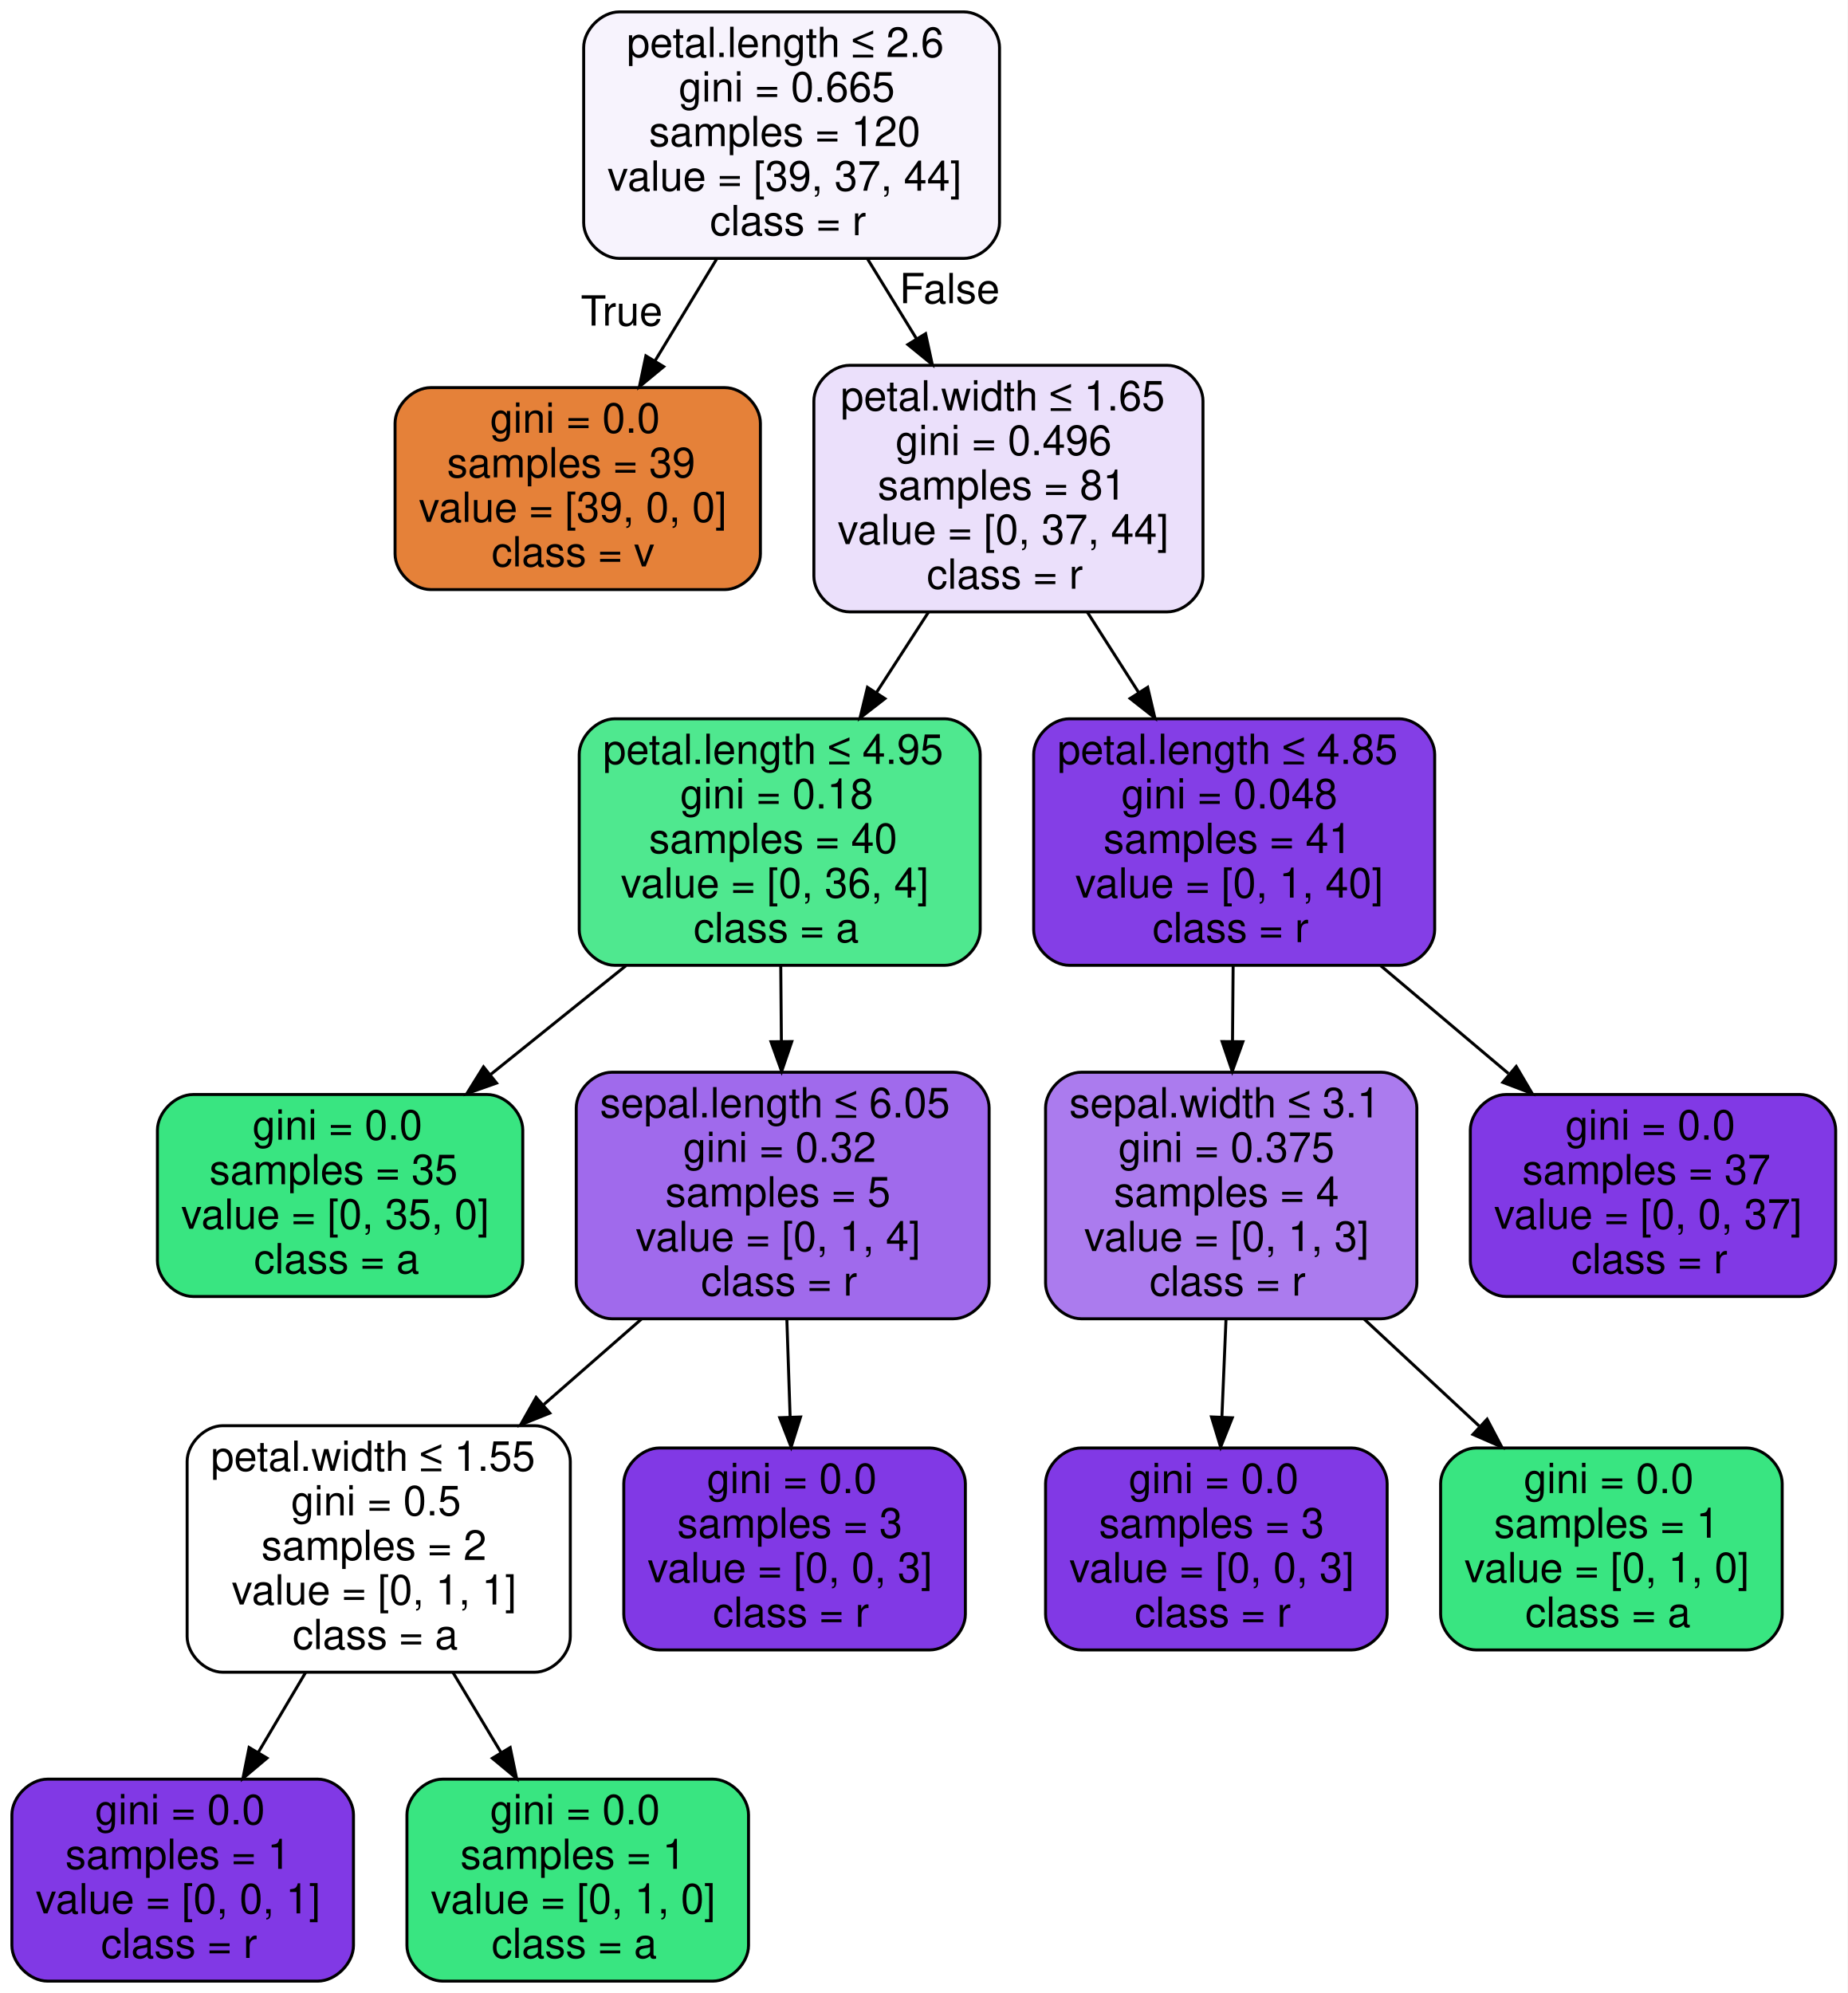
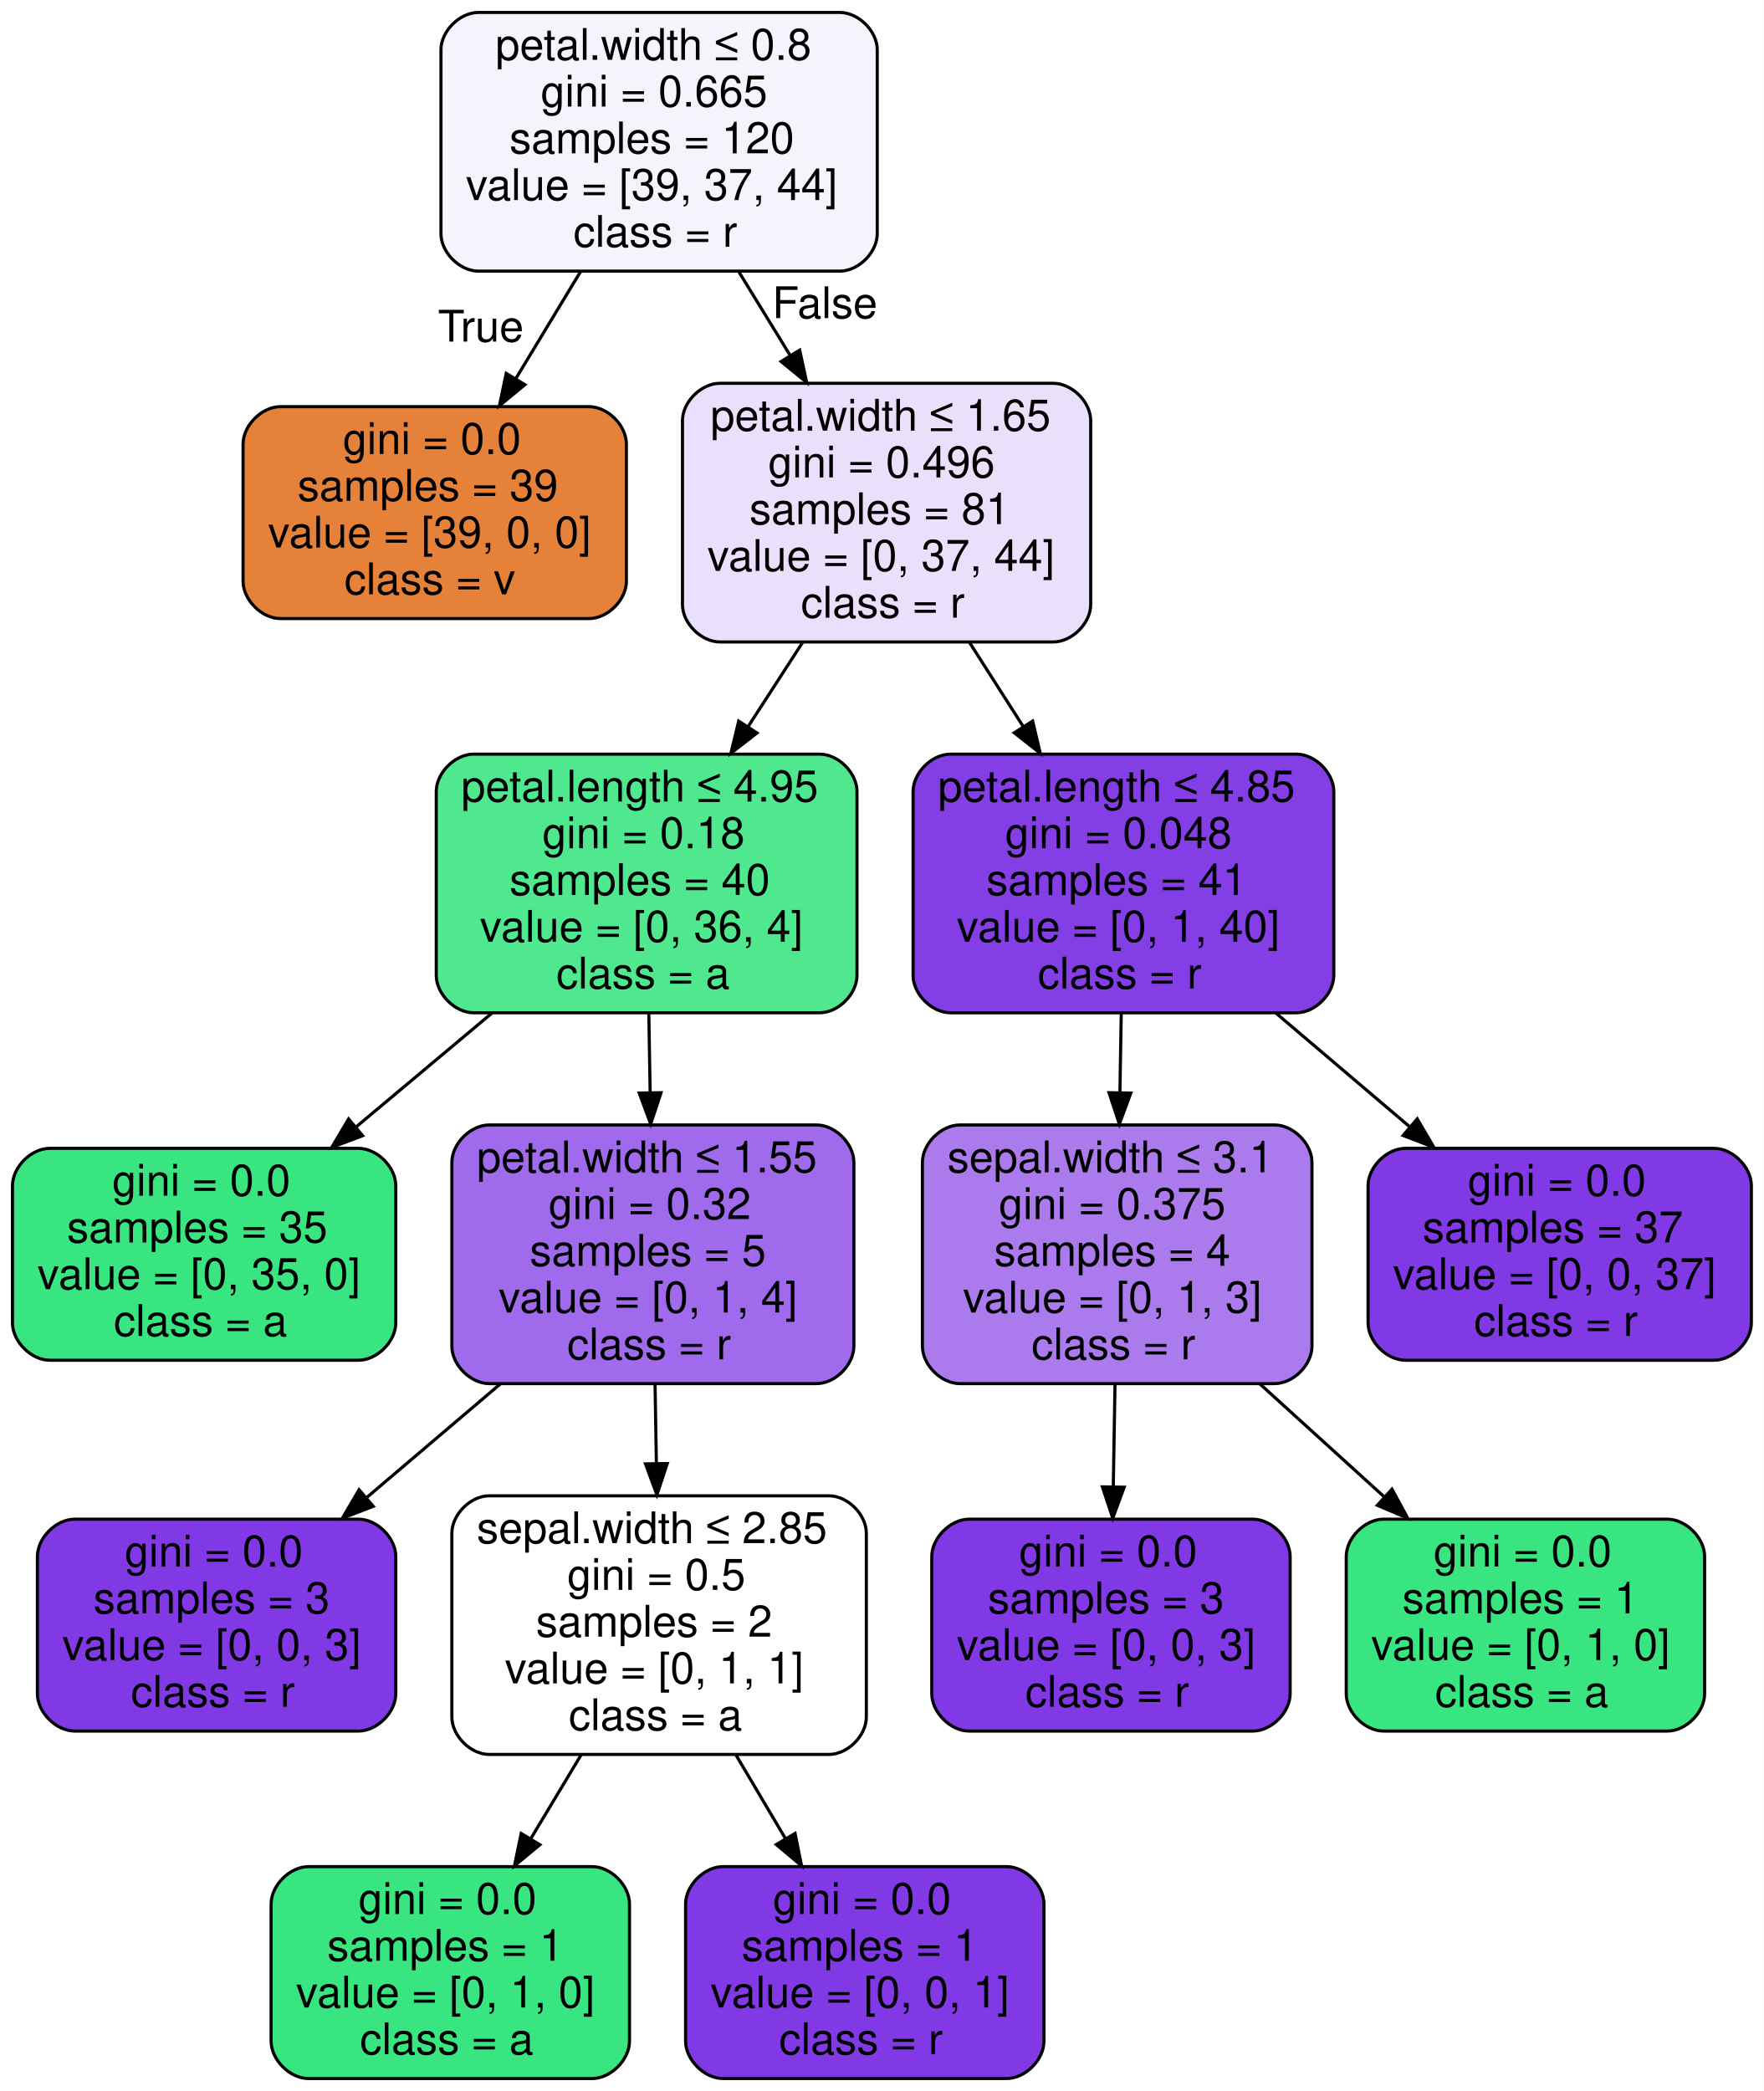
- <svg xmlns="http://www.w3.org/2000/svg" width="622pt" height="671pt" viewBox="0.00 0.00 622.00 671.00">
+ <svg xmlns="http://www.w3.org/2000/svg" width="566pt" height="671pt" viewBox="0.00 0.00 566.00 671.00">
  <g id="graph0" class="graph" transform="scale(1 1) rotate(0) translate(4 667)">
-     <polygon fill="#ffffff" stroke="transparent" points="-4,4 -4,-667 618,-667 618,4 -4,4" />
+     <polygon fill="#ffffff" stroke="transparent" points="-4,4 -4,-667 562,-667 562,4 -4,4" />
    <g id="node1" class="node">
-       <path fill="#f7f3fd" stroke="#000000" d="M320.5,-663C320.5,-663 204.5,-663 204.5,-663 198.5,-663 192.5,-657 192.5,-651 192.5,-651 192.5,-592 192.5,-592 192.5,-586 198.5,-580 204.5,-580 204.5,-580 320.5,-580 320.5,-580 326.5,-580 332.5,-586 332.5,-592 332.5,-592 332.5,-651 332.5,-651 332.5,-657 326.5,-663 320.5,-663" />
-       <text text-anchor="start" x="207" y="-647.8" font-family="Helvetica,sans-Serif" font-size="14.00" fill="#000000">petal.length ≤ 2.6</text>
-       <text text-anchor="start" x="224.5" y="-632.8" font-family="Helvetica,sans-Serif" font-size="14.00" fill="#000000">gini = 0.665</text>
-       <text text-anchor="start" x="214.5" y="-617.8" font-family="Helvetica,sans-Serif" font-size="14.00" fill="#000000">samples = 120</text>
-       <text text-anchor="start" x="200.5" y="-602.8" font-family="Helvetica,sans-Serif" font-size="14.00" fill="#000000">value = [39, 37, 44]</text>
-       <text text-anchor="start" x="235" y="-587.8" font-family="Helvetica,sans-Serif" font-size="14.00" fill="#000000">class = r</text>
+       <path fill="#f7f3fd" stroke="#000000" d="M265.5,-663C265.5,-663 149.5,-663 149.5,-663 143.5,-663 137.5,-657 137.5,-651 137.5,-651 137.5,-592 137.5,-592 137.5,-586 143.5,-580 149.5,-580 149.5,-580 265.5,-580 265.5,-580 271.5,-580 277.5,-586 277.5,-592 277.5,-592 277.5,-651 277.5,-651 277.5,-657 271.5,-663 265.5,-663" />
+       <text text-anchor="start" x="155" y="-647.8" font-family="Helvetica,sans-Serif" font-size="14.00" fill="#000000">petal.width ≤ 0.8</text>
+       <text text-anchor="start" x="169.5" y="-632.8" font-family="Helvetica,sans-Serif" font-size="14.00" fill="#000000">gini = 0.665</text>
+       <text text-anchor="start" x="159.5" y="-617.8" font-family="Helvetica,sans-Serif" font-size="14.00" fill="#000000">samples = 120</text>
+       <text text-anchor="start" x="145.5" y="-602.8" font-family="Helvetica,sans-Serif" font-size="14.00" fill="#000000">value = [39, 37, 44]</text>
+       <text text-anchor="start" x="180" y="-587.8" font-family="Helvetica,sans-Serif" font-size="14.00" fill="#000000">class = r</text>
    </g>
    <g id="node2" class="node">
-       <path fill="#e58139" stroke="#000000" d="M240,-536.5C240,-536.5 141,-536.5 141,-536.5 135,-536.5 129,-530.5 129,-524.5 129,-524.5 129,-480.5 129,-480.5 129,-474.5 135,-468.5 141,-468.5 141,-468.5 240,-468.5 240,-468.5 246,-468.5 252,-474.5 252,-480.5 252,-480.5 252,-524.5 252,-524.5 252,-530.5 246,-536.5 240,-536.5" />
-       <text text-anchor="start" x="161" y="-521.3" font-family="Helvetica,sans-Serif" font-size="14.00" fill="#000000">gini = 0.0</text>
-       <text text-anchor="start" x="146.5" y="-506.3" font-family="Helvetica,sans-Serif" font-size="14.00" fill="#000000">samples = 39</text>
-       <text text-anchor="start" x="137" y="-491.3" font-family="Helvetica,sans-Serif" font-size="14.00" fill="#000000">value = [39, 0, 0]</text>
-       <text text-anchor="start" x="161.5" y="-476.3" font-family="Helvetica,sans-Serif" font-size="14.00" fill="#000000">class = v</text>
+       <path fill="#e58139" stroke="#000000" d="M185,-536.5C185,-536.5 86,-536.5 86,-536.5 80,-536.5 74,-530.5 74,-524.5 74,-524.5 74,-480.5 74,-480.5 74,-474.5 80,-468.5 86,-468.5 86,-468.5 185,-468.5 185,-468.5 191,-468.5 197,-474.5 197,-480.5 197,-480.5 197,-524.5 197,-524.5 197,-530.5 191,-536.5 185,-536.5" />
+       <text text-anchor="start" x="106" y="-521.3" font-family="Helvetica,sans-Serif" font-size="14.00" fill="#000000">gini = 0.0</text>
+       <text text-anchor="start" x="91.5" y="-506.3" font-family="Helvetica,sans-Serif" font-size="14.00" fill="#000000">samples = 39</text>
+       <text text-anchor="start" x="82" y="-491.3" font-family="Helvetica,sans-Serif" font-size="14.00" fill="#000000">value = [39, 0, 0]</text>
+       <text text-anchor="start" x="106.5" y="-476.3" font-family="Helvetica,sans-Serif" font-size="14.00" fill="#000000">class = v</text>
    </g>
    <g id="edge1" class="edge">
-       <path fill="none" stroke="#000000" d="M237.318,-579.88C230.598,-568.774 223.324,-556.751 216.559,-545.569" />
-       <polygon fill="#000000" stroke="#000000" points="219.433,-543.559 211.262,-536.815 213.444,-547.183 219.433,-543.559" />
-       <text text-anchor="middle" x="205.288" y="-557.391" font-family="Helvetica,sans-Serif" font-size="14.00" fill="#000000">True</text>
+       <path fill="none" stroke="#000000" d="M182.318,-579.88C175.598,-568.774 168.324,-556.751 161.559,-545.569" />
+       <polygon fill="#000000" stroke="#000000" points="164.433,-543.559 156.262,-536.815 158.444,-547.183 164.433,-543.559" />
+       <text text-anchor="middle" x="150.288" y="-557.391" font-family="Helvetica,sans-Serif" font-size="14.00" fill="#000000">True</text>
    </g>
    <g id="node3" class="node">
-       <path fill="#ebe0fb" stroke="#000000" d="M389,-544C389,-544 282,-544 282,-544 276,-544 270,-538 270,-532 270,-532 270,-473 270,-473 270,-467 276,-461 282,-461 282,-461 389,-461 389,-461 395,-461 401,-467 401,-473 401,-473 401,-532 401,-532 401,-538 395,-544 389,-544" />
-       <text text-anchor="start" x="279" y="-528.8" font-family="Helvetica,sans-Serif" font-size="14.00" fill="#000000">petal.width ≤ 1.65</text>
-       <text text-anchor="start" x="297.5" y="-513.8" font-family="Helvetica,sans-Serif" font-size="14.00" fill="#000000">gini = 0.496</text>
-       <text text-anchor="start" x="291.5" y="-498.8" font-family="Helvetica,sans-Serif" font-size="14.00" fill="#000000">samples = 81</text>
-       <text text-anchor="start" x="278" y="-483.8" font-family="Helvetica,sans-Serif" font-size="14.00" fill="#000000">value = [0, 37, 44]</text>
-       <text text-anchor="start" x="308" y="-468.8" font-family="Helvetica,sans-Serif" font-size="14.00" fill="#000000">class = r</text>
+       <path fill="#ebe0fb" stroke="#000000" d="M334,-544C334,-544 227,-544 227,-544 221,-544 215,-538 215,-532 215,-532 215,-473 215,-473 215,-467 221,-461 227,-461 227,-461 334,-461 334,-461 340,-461 346,-467 346,-473 346,-473 346,-532 346,-532 346,-538 340,-544 334,-544" />
+       <text text-anchor="start" x="224" y="-528.8" font-family="Helvetica,sans-Serif" font-size="14.00" fill="#000000">petal.width ≤ 1.65</text>
+       <text text-anchor="start" x="242.5" y="-513.8" font-family="Helvetica,sans-Serif" font-size="14.00" fill="#000000">gini = 0.496</text>
+       <text text-anchor="start" x="236.5" y="-498.8" font-family="Helvetica,sans-Serif" font-size="14.00" fill="#000000">samples = 81</text>
+       <text text-anchor="start" x="223" y="-483.8" font-family="Helvetica,sans-Serif" font-size="14.00" fill="#000000">value = [0, 37, 44]</text>
+       <text text-anchor="start" x="253" y="-468.8" font-family="Helvetica,sans-Serif" font-size="14.00" fill="#000000">class = r</text>
    </g>
    <g id="edge2" class="edge">
-       <path fill="none" stroke="#000000" d="M288.032,-579.88C293.391,-571.143 299.098,-561.84 304.628,-552.825" />
-       <polygon fill="#000000" stroke="#000000" points="307.613,-554.652 309.859,-544.298 301.647,-550.992 307.613,-554.652" />
-       <text text-anchor="middle" x="315.684" y="-564.91" font-family="Helvetica,sans-Serif" font-size="14.00" fill="#000000">False</text>
+       <path fill="none" stroke="#000000" d="M233.032,-579.88C238.391,-571.143 244.098,-561.84 249.628,-552.825" />
+       <polygon fill="#000000" stroke="#000000" points="252.613,-554.652 254.859,-544.298 246.647,-550.992 252.613,-554.652" />
+       <text text-anchor="middle" x="260.684" y="-564.91" font-family="Helvetica,sans-Serif" font-size="14.00" fill="#000000">False</text>
    </g>
    <g id="node4" class="node">
-       <path fill="#4fe88f" stroke="#000000" d="M314,-425C314,-425 203,-425 203,-425 197,-425 191,-419 191,-413 191,-413 191,-354 191,-354 191,-348 197,-342 203,-342 203,-342 314,-342 314,-342 320,-342 326,-348 326,-354 326,-354 326,-413 326,-413 326,-419 320,-425 314,-425" />
-       <text text-anchor="start" x="199" y="-409.8" font-family="Helvetica,sans-Serif" font-size="14.00" fill="#000000">petal.length ≤ 4.95</text>
-       <text text-anchor="start" x="225" y="-394.8" font-family="Helvetica,sans-Serif" font-size="14.00" fill="#000000">gini = 0.18</text>
-       <text text-anchor="start" x="214.5" y="-379.8" font-family="Helvetica,sans-Serif" font-size="14.00" fill="#000000">samples = 40</text>
-       <text text-anchor="start" x="205" y="-364.8" font-family="Helvetica,sans-Serif" font-size="14.00" fill="#000000">value = [0, 36, 4]</text>
-       <text text-anchor="start" x="229.5" y="-349.8" font-family="Helvetica,sans-Serif" font-size="14.00" fill="#000000">class = a</text>
+       <path fill="#4fe88f" stroke="#000000" d="M259,-425C259,-425 148,-425 148,-425 142,-425 136,-419 136,-413 136,-413 136,-354 136,-354 136,-348 142,-342 148,-342 148,-342 259,-342 259,-342 265,-342 271,-348 271,-354 271,-354 271,-413 271,-413 271,-419 265,-425 259,-425" />
+       <text text-anchor="start" x="144" y="-409.8" font-family="Helvetica,sans-Serif" font-size="14.00" fill="#000000">petal.length ≤ 4.95</text>
+       <text text-anchor="start" x="170" y="-394.8" font-family="Helvetica,sans-Serif" font-size="14.00" fill="#000000">gini = 0.18</text>
+       <text text-anchor="start" x="159.5" y="-379.8" font-family="Helvetica,sans-Serif" font-size="14.00" fill="#000000">samples = 40</text>
+       <text text-anchor="start" x="150" y="-364.8" font-family="Helvetica,sans-Serif" font-size="14.00" fill="#000000">value = [0, 36, 4]</text>
+       <text text-anchor="start" x="174.5" y="-349.8" font-family="Helvetica,sans-Serif" font-size="14.00" fill="#000000">class = a</text>
    </g>
    <g id="edge3" class="edge">
-       <path fill="none" stroke="#000000" d="M308.569,-460.88C302.916,-452.143 296.897,-442.84 291.063,-433.825" />
-       <polygon fill="#000000" stroke="#000000" points="293.917,-431.792 285.546,-425.298 288.04,-435.595 293.917,-431.792" />
+       <path fill="none" stroke="#000000" d="M253.569,-460.88C247.916,-452.143 241.897,-442.84 236.063,-433.825" />
+       <polygon fill="#000000" stroke="#000000" points="238.917,-431.792 230.546,-425.298 233.04,-435.595 238.917,-431.792" />
    </g>
    <g id="node11" class="node">
-       <path fill="#843ee6" stroke="#000000" d="M467,-425C467,-425 356,-425 356,-425 350,-425 344,-419 344,-413 344,-413 344,-354 344,-354 344,-348 350,-342 356,-342 356,-342 467,-342 467,-342 473,-342 479,-348 479,-354 479,-354 479,-413 479,-413 479,-419 473,-425 467,-425" />
-       <text text-anchor="start" x="352" y="-409.8" font-family="Helvetica,sans-Serif" font-size="14.00" fill="#000000">petal.length ≤ 4.85</text>
-       <text text-anchor="start" x="373.5" y="-394.8" font-family="Helvetica,sans-Serif" font-size="14.00" fill="#000000">gini = 0.048</text>
-       <text text-anchor="start" x="367.5" y="-379.8" font-family="Helvetica,sans-Serif" font-size="14.00" fill="#000000">samples = 41</text>
-       <text text-anchor="start" x="358" y="-364.8" font-family="Helvetica,sans-Serif" font-size="14.00" fill="#000000">value = [0, 1, 40]</text>
-       <text text-anchor="start" x="384" y="-349.8" font-family="Helvetica,sans-Serif" font-size="14.00" fill="#000000">class = r</text>
+       <path fill="#843ee6" stroke="#000000" d="M412,-425C412,-425 301,-425 301,-425 295,-425 289,-419 289,-413 289,-413 289,-354 289,-354 289,-348 295,-342 301,-342 301,-342 412,-342 412,-342 418,-342 424,-348 424,-354 424,-354 424,-413 424,-413 424,-419 418,-425 412,-425" />
+       <text text-anchor="start" x="297" y="-409.8" font-family="Helvetica,sans-Serif" font-size="14.00" fill="#000000">petal.length ≤ 4.85</text>
+       <text text-anchor="start" x="318.5" y="-394.8" font-family="Helvetica,sans-Serif" font-size="14.00" fill="#000000">gini = 0.048</text>
+       <text text-anchor="start" x="312.5" y="-379.8" font-family="Helvetica,sans-Serif" font-size="14.00" fill="#000000">samples = 41</text>
+       <text text-anchor="start" x="303" y="-364.8" font-family="Helvetica,sans-Serif" font-size="14.00" fill="#000000">value = [0, 1, 40]</text>
+       <text text-anchor="start" x="329" y="-349.8" font-family="Helvetica,sans-Serif" font-size="14.00" fill="#000000">class = r</text>
    </g>
    <g id="edge10" class="edge">
-       <path fill="none" stroke="#000000" d="M362.081,-460.88C367.661,-452.143 373.602,-442.84 379.36,-433.825" />
-       <polygon fill="#000000" stroke="#000000" points="382.373,-435.61 384.805,-425.298 376.473,-431.842 382.373,-435.61" />
+       <path fill="none" stroke="#000000" d="M307.081,-460.88C312.661,-452.143 318.602,-442.84 324.36,-433.825" />
+       <polygon fill="#000000" stroke="#000000" points="327.373,-435.61 329.805,-425.298 321.473,-431.842 327.373,-435.61" />
    </g>
    <g id="node5" class="node">
-       <path fill="#39e581" stroke="#000000" d="M160,-298.5C160,-298.5 61,-298.5 61,-298.5 55,-298.5 49,-292.5 49,-286.5 49,-286.5 49,-242.5 49,-242.5 49,-236.5 55,-230.5 61,-230.5 61,-230.5 160,-230.5 160,-230.5 166,-230.5 172,-236.5 172,-242.5 172,-242.5 172,-286.5 172,-286.5 172,-292.5 166,-298.5 160,-298.5" />
-       <text text-anchor="start" x="81" y="-283.3" font-family="Helvetica,sans-Serif" font-size="14.00" fill="#000000">gini = 0.0</text>
-       <text text-anchor="start" x="66.5" y="-268.3" font-family="Helvetica,sans-Serif" font-size="14.00" fill="#000000">samples = 35</text>
-       <text text-anchor="start" x="57" y="-253.3" font-family="Helvetica,sans-Serif" font-size="14.00" fill="#000000">value = [0, 35, 0]</text>
-       <text text-anchor="start" x="81.5" y="-238.3" font-family="Helvetica,sans-Serif" font-size="14.00" fill="#000000">class = a</text>
+       <path fill="#39e581" stroke="#000000" d="M111,-298.5C111,-298.5 12,-298.5 12,-298.5 6,-298.5 0,-292.5 0,-286.5 0,-286.5 0,-242.5 0,-242.5 0,-236.5 6,-230.5 12,-230.5 12,-230.5 111,-230.5 111,-230.5 117,-230.5 123,-236.5 123,-242.5 123,-242.5 123,-286.5 123,-286.5 123,-292.5 117,-298.5 111,-298.5" />
+       <text text-anchor="start" x="32" y="-283.3" font-family="Helvetica,sans-Serif" font-size="14.00" fill="#000000">gini = 0.0</text>
+       <text text-anchor="start" x="17.5" y="-268.3" font-family="Helvetica,sans-Serif" font-size="14.00" fill="#000000">samples = 35</text>
+       <text text-anchor="start" x="8" y="-253.3" font-family="Helvetica,sans-Serif" font-size="14.00" fill="#000000">value = [0, 35, 0]</text>
+       <text text-anchor="start" x="32.5" y="-238.3" font-family="Helvetica,sans-Serif" font-size="14.00" fill="#000000">class = a</text>
    </g>
    <g id="edge4" class="edge">
-       <path fill="none" stroke="#000000" d="M206.737,-341.88C191.967,-330.004 175.894,-317.08 161.189,-305.257" />
-       <polygon fill="#000000" stroke="#000000" points="163.164,-302.353 153.177,-298.815 158.778,-307.809 163.164,-302.353" />
+       <path fill="none" stroke="#000000" d="M153.835,-341.88C139.664,-330.004 124.243,-317.08 110.134,-305.257" />
+       <polygon fill="#000000" stroke="#000000" points="112.36,-302.555 102.447,-298.815 107.864,-307.921 112.36,-302.555" />
    </g>
    <g id="node6" class="node">
-       <path fill="#a06aec" stroke="#000000" d="M317,-306C317,-306 202,-306 202,-306 196,-306 190,-300 190,-294 190,-294 190,-235 190,-235 190,-229 196,-223 202,-223 202,-223 317,-223 317,-223 323,-223 329,-229 329,-235 329,-235 329,-294 329,-294 329,-300 323,-306 317,-306" />
-       <text text-anchor="start" x="198" y="-290.8" font-family="Helvetica,sans-Serif" font-size="14.00" fill="#000000">sepal.length ≤ 6.05</text>
-       <text text-anchor="start" x="226" y="-275.8" font-family="Helvetica,sans-Serif" font-size="14.00" fill="#000000">gini = 0.32</text>
-       <text text-anchor="start" x="220" y="-260.8" font-family="Helvetica,sans-Serif" font-size="14.00" fill="#000000">samples = 5</text>
-       <text text-anchor="start" x="210" y="-245.8" font-family="Helvetica,sans-Serif" font-size="14.00" fill="#000000">value = [0, 1, 4]</text>
-       <text text-anchor="start" x="232" y="-230.8" font-family="Helvetica,sans-Serif" font-size="14.00" fill="#000000">class = r</text>
+       <path fill="#a06aec" stroke="#000000" d="M258,-306C258,-306 153,-306 153,-306 147,-306 141,-300 141,-294 141,-294 141,-235 141,-235 141,-229 147,-223 153,-223 153,-223 258,-223 258,-223 264,-223 270,-229 270,-235 270,-235 270,-294 270,-294 270,-300 264,-306 258,-306" />
+       <text text-anchor="start" x="149" y="-290.8" font-family="Helvetica,sans-Serif" font-size="14.00" fill="#000000">petal.width ≤ 1.55</text>
+       <text text-anchor="start" x="172" y="-275.8" font-family="Helvetica,sans-Serif" font-size="14.00" fill="#000000">gini = 0.32</text>
+       <text text-anchor="start" x="166" y="-260.8" font-family="Helvetica,sans-Serif" font-size="14.00" fill="#000000">samples = 5</text>
+       <text text-anchor="start" x="156" y="-245.8" font-family="Helvetica,sans-Serif" font-size="14.00" fill="#000000">value = [0, 1, 4]</text>
+       <text text-anchor="start" x="178" y="-230.8" font-family="Helvetica,sans-Serif" font-size="14.00" fill="#000000">class = r</text>
    </g>
    <g id="edge5" class="edge">
-       <path fill="none" stroke="#000000" d="M258.85,-341.88C258.919,-333.684 258.992,-324.989 259.063,-316.501" />
-       <polygon fill="#000000" stroke="#000000" points="262.565,-316.327 259.149,-306.298 255.565,-316.268 262.565,-316.327" />
+       <path fill="none" stroke="#000000" d="M204.2,-341.88C204.337,-333.684 204.483,-324.989 204.626,-316.501" />
+       <polygon fill="#000000" stroke="#000000" points="208.129,-316.356 204.798,-306.298 201.13,-316.238 208.129,-316.356" />
    </g>
    <g id="node7" class="node">
-       <path fill="#ffffff" stroke="#000000" d="M176,-187C176,-187 71,-187 71,-187 65,-187 59,-181 59,-175 59,-175 59,-116 59,-116 59,-110 65,-104 71,-104 71,-104 176,-104 176,-104 182,-104 188,-110 188,-116 188,-116 188,-175 188,-175 188,-181 182,-187 176,-187" />
-       <text text-anchor="start" x="67" y="-171.8" font-family="Helvetica,sans-Serif" font-size="14.00" fill="#000000">petal.width ≤ 1.55</text>
-       <text text-anchor="start" x="94" y="-156.8" font-family="Helvetica,sans-Serif" font-size="14.00" fill="#000000">gini = 0.5</text>
-       <text text-anchor="start" x="84" y="-141.8" font-family="Helvetica,sans-Serif" font-size="14.00" fill="#000000">samples = 2</text>
-       <text text-anchor="start" x="74" y="-126.8" font-family="Helvetica,sans-Serif" font-size="14.00" fill="#000000">value = [0, 1, 1]</text>
-       <text text-anchor="start" x="94.5" y="-111.8" font-family="Helvetica,sans-Serif" font-size="14.00" fill="#000000">class = a</text>
+       <path fill="#8139e5" stroke="#000000" d="M111,-179.5C111,-179.5 20,-179.5 20,-179.5 14,-179.5 8,-173.5 8,-167.5 8,-167.5 8,-123.5 8,-123.5 8,-117.5 14,-111.5 20,-111.5 20,-111.5 111,-111.5 111,-111.5 117,-111.5 123,-117.5 123,-123.5 123,-123.5 123,-167.5 123,-167.5 123,-173.5 117,-179.5 111,-179.5" />
+       <text text-anchor="start" x="36" y="-164.3" font-family="Helvetica,sans-Serif" font-size="14.00" fill="#000000">gini = 0.0</text>
+       <text text-anchor="start" x="26" y="-149.3" font-family="Helvetica,sans-Serif" font-size="14.00" fill="#000000">samples = 3</text>
+       <text text-anchor="start" x="16" y="-134.3" font-family="Helvetica,sans-Serif" font-size="14.00" fill="#000000">value = [0, 0, 3]</text>
+       <text text-anchor="start" x="38" y="-119.3" font-family="Helvetica,sans-Serif" font-size="14.00" fill="#000000">class = r</text>
    </g>
    <g id="edge6" class="edge">
-       <path fill="none" stroke="#000000" d="M211.934,-222.88C201.332,-213.603 190,-203.687 179.107,-194.156" />
-       <polygon fill="#000000" stroke="#000000" points="181.1,-191.249 171.269,-187.298 176.49,-196.517 181.1,-191.249" />
+       <path fill="none" stroke="#000000" d="M156.535,-222.88C142.693,-211.114 127.641,-198.32 113.836,-186.585" />
+       <polygon fill="#000000" stroke="#000000" points="115.757,-183.625 105.871,-179.815 111.223,-188.958 115.757,-183.625" />
+     </g>
+     <g id="node8" class="node">
+       <path fill="#ffffff" stroke="#000000" d="M262,-187C262,-187 153,-187 153,-187 147,-187 141,-181 141,-175 141,-175 141,-116 141,-116 141,-110 147,-104 153,-104 153,-104 262,-104 262,-104 268,-104 274,-110 274,-116 274,-116 274,-175 274,-175 274,-181 268,-187 262,-187" />
+       <text text-anchor="start" x="149" y="-171.8" font-family="Helvetica,sans-Serif" font-size="14.00" fill="#000000">sepal.width ≤ 2.85</text>
+       <text text-anchor="start" x="178" y="-156.8" font-family="Helvetica,sans-Serif" font-size="14.00" fill="#000000">gini = 0.5</text>
+       <text text-anchor="start" x="168" y="-141.8" font-family="Helvetica,sans-Serif" font-size="14.00" fill="#000000">samples = 2</text>
+       <text text-anchor="start" x="158" y="-126.8" font-family="Helvetica,sans-Serif" font-size="14.00" fill="#000000">value = [0, 1, 1]</text>
+       <text text-anchor="start" x="178.5" y="-111.8" font-family="Helvetica,sans-Serif" font-size="14.00" fill="#000000">class = a</text>
+     </g>
+     <g id="edge7" class="edge">
+       <path fill="none" stroke="#000000" d="M206.2,-222.88C206.337,-214.684 206.483,-205.989 206.626,-197.501" />
+       <polygon fill="#000000" stroke="#000000" points="210.129,-197.356 206.798,-187.298 203.13,-197.238 210.129,-197.356" />
+     </g>
+     <g id="node9" class="node">
+       <path fill="#39e581" stroke="#000000" d="M186,-68C186,-68 95,-68 95,-68 89,-68 83,-62 83,-56 83,-56 83,-12 83,-12 83,-6 89,0 95,0 95,0 186,0 186,0 192,0 198,-6 198,-12 198,-12 198,-56 198,-56 198,-62 192,-68 186,-68" />
+       <text text-anchor="start" x="111" y="-52.8" font-family="Helvetica,sans-Serif" font-size="14.00" fill="#000000">gini = 0.0</text>
+       <text text-anchor="start" x="101" y="-37.8" font-family="Helvetica,sans-Serif" font-size="14.00" fill="#000000">samples = 1</text>
+       <text text-anchor="start" x="91" y="-22.8" font-family="Helvetica,sans-Serif" font-size="14.00" fill="#000000">value = [0, 1, 0]</text>
+       <text text-anchor="start" x="111.5" y="-7.8" font-family="Helvetica,sans-Serif" font-size="14.00" fill="#000000">class = a</text>
+     </g>
+     <g id="edge8" class="edge">
+       <path fill="none" stroke="#000000" d="M182.552,-103.981C177.25,-95.159 171.642,-85.826 166.309,-76.951" />
+       <polygon fill="#000000" stroke="#000000" points="169.24,-75.032 161.089,-68.264 163.239,-78.638 169.24,-75.032" />
    </g>
    <g id="node10" class="node">
-       <path fill="#8139e5" stroke="#000000" d="M309,-179.5C309,-179.5 218,-179.5 218,-179.5 212,-179.5 206,-173.5 206,-167.5 206,-167.5 206,-123.5 206,-123.5 206,-117.5 212,-111.5 218,-111.5 218,-111.5 309,-111.5 309,-111.5 315,-111.5 321,-117.5 321,-123.5 321,-123.5 321,-167.5 321,-167.5 321,-173.5 315,-179.5 309,-179.5" />
-       <text text-anchor="start" x="234" y="-164.3" font-family="Helvetica,sans-Serif" font-size="14.00" fill="#000000">gini = 0.0</text>
-       <text text-anchor="start" x="224" y="-149.3" font-family="Helvetica,sans-Serif" font-size="14.00" fill="#000000">samples = 3</text>
-       <text text-anchor="start" x="214" y="-134.3" font-family="Helvetica,sans-Serif" font-size="14.00" fill="#000000">value = [0, 0, 3]</text>
-       <text text-anchor="start" x="236" y="-119.3" font-family="Helvetica,sans-Serif" font-size="14.00" fill="#000000">class = r</text>
+       <path fill="#8139e5" stroke="#000000" d="M319,-68C319,-68 228,-68 228,-68 222,-68 216,-62 216,-56 216,-56 216,-12 216,-12 216,-6 222,0 228,0 228,0 319,0 319,0 325,0 331,-6 331,-12 331,-12 331,-56 331,-56 331,-62 325,-68 319,-68" />
+       <text text-anchor="start" x="244" y="-52.8" font-family="Helvetica,sans-Serif" font-size="14.00" fill="#000000">gini = 0.0</text>
+       <text text-anchor="start" x="234" y="-37.8" font-family="Helvetica,sans-Serif" font-size="14.00" fill="#000000">samples = 1</text>
+       <text text-anchor="start" x="224" y="-22.8" font-family="Helvetica,sans-Serif" font-size="14.00" fill="#000000">value = [0, 0, 1]</text>
+       <text text-anchor="start" x="246" y="-7.8" font-family="Helvetica,sans-Serif" font-size="14.00" fill="#000000">class = r</text>
    </g>
    <g id="edge9" class="edge">
-       <path fill="none" stroke="#000000" d="M260.899,-222.88C261.257,-212.213 261.644,-200.702 262.007,-189.901" />
-       <polygon fill="#000000" stroke="#000000" points="265.509,-189.927 262.347,-179.815 258.512,-189.692 265.509,-189.927" />
-     </g>
-     <g id="node8" class="node">
-       <path fill="#8139e5" stroke="#000000" d="M103,-68C103,-68 12,-68 12,-68 6,-68 0,-62 0,-56 0,-56 0,-12 0,-12 0,-6 6,0 12,0 12,0 103,0 103,0 109,0 115,-6 115,-12 115,-12 115,-56 115,-56 115,-62 109,-68 103,-68" />
-       <text text-anchor="start" x="28" y="-52.8" font-family="Helvetica,sans-Serif" font-size="14.00" fill="#000000">gini = 0.0</text>
-       <text text-anchor="start" x="18" y="-37.8" font-family="Helvetica,sans-Serif" font-size="14.00" fill="#000000">samples = 1</text>
-       <text text-anchor="start" x="8" y="-22.8" font-family="Helvetica,sans-Serif" font-size="14.00" fill="#000000">value = [0, 0, 1]</text>
-       <text text-anchor="start" x="30" y="-7.8" font-family="Helvetica,sans-Serif" font-size="14.00" fill="#000000">class = r</text>
-     </g>
-     <g id="edge7" class="edge">
-       <path fill="none" stroke="#000000" d="M98.924,-103.981C93.701,-95.159 88.177,-85.826 82.924,-76.951" />
-       <polygon fill="#000000" stroke="#000000" points="85.887,-75.086 77.782,-68.264 79.864,-78.652 85.887,-75.086" />
-     </g>
-     <g id="node9" class="node">
-       <path fill="#39e581" stroke="#000000" d="M236,-68C236,-68 145,-68 145,-68 139,-68 133,-62 133,-56 133,-56 133,-12 133,-12 133,-6 139,0 145,0 145,0 236,0 236,0 242,0 248,-6 248,-12 248,-12 248,-56 248,-56 248,-62 242,-68 236,-68" />
-       <text text-anchor="start" x="161" y="-52.8" font-family="Helvetica,sans-Serif" font-size="14.00" fill="#000000">gini = 0.0</text>
-       <text text-anchor="start" x="151" y="-37.8" font-family="Helvetica,sans-Serif" font-size="14.00" fill="#000000">samples = 1</text>
-       <text text-anchor="start" x="141" y="-22.8" font-family="Helvetica,sans-Serif" font-size="14.00" fill="#000000">value = [0, 1, 0]</text>
-       <text text-anchor="start" x="161.5" y="-7.8" font-family="Helvetica,sans-Serif" font-size="14.00" fill="#000000">class = a</text>
-     </g>
-     <g id="edge8" class="edge">
-       <path fill="none" stroke="#000000" d="M148.448,-103.981C153.75,-95.159 159.358,-85.826 164.691,-76.951" />
-       <polygon fill="#000000" stroke="#000000" points="167.761,-78.638 169.911,-68.264 161.76,-75.032 167.761,-78.638" />
+       <path fill="none" stroke="#000000" d="M232.076,-103.981C237.299,-95.159 242.823,-85.826 248.076,-76.951" />
+       <polygon fill="#000000" stroke="#000000" points="251.136,-78.652 253.218,-68.264 245.113,-75.086 251.136,-78.652" />
    </g>
    <g id="node12" class="node">
-       <path fill="#ab7bee" stroke="#000000" d="M461,-306C461,-306 360,-306 360,-306 354,-306 348,-300 348,-294 348,-294 348,-235 348,-235 348,-229 354,-223 360,-223 360,-223 461,-223 461,-223 467,-223 473,-229 473,-235 473,-235 473,-294 473,-294 473,-300 467,-306 461,-306" />
-       <text text-anchor="start" x="356" y="-290.8" font-family="Helvetica,sans-Serif" font-size="14.00" fill="#000000">sepal.width ≤ 3.1</text>
-       <text text-anchor="start" x="372.5" y="-275.8" font-family="Helvetica,sans-Serif" font-size="14.00" fill="#000000">gini = 0.375</text>
-       <text text-anchor="start" x="371" y="-260.8" font-family="Helvetica,sans-Serif" font-size="14.00" fill="#000000">samples = 4</text>
-       <text text-anchor="start" x="361" y="-245.8" font-family="Helvetica,sans-Serif" font-size="14.00" fill="#000000">value = [0, 1, 3]</text>
-       <text text-anchor="start" x="383" y="-230.8" font-family="Helvetica,sans-Serif" font-size="14.00" fill="#000000">class = r</text>
+       <path fill="#ab7bee" stroke="#000000" d="M405,-306C405,-306 304,-306 304,-306 298,-306 292,-300 292,-294 292,-294 292,-235 292,-235 292,-229 298,-223 304,-223 304,-223 405,-223 405,-223 411,-223 417,-229 417,-235 417,-235 417,-294 417,-294 417,-300 411,-306 405,-306" />
+       <text text-anchor="start" x="300" y="-290.8" font-family="Helvetica,sans-Serif" font-size="14.00" fill="#000000">sepal.width ≤ 3.1</text>
+       <text text-anchor="start" x="316.5" y="-275.8" font-family="Helvetica,sans-Serif" font-size="14.00" fill="#000000">gini = 0.375</text>
+       <text text-anchor="start" x="315" y="-260.8" font-family="Helvetica,sans-Serif" font-size="14.00" fill="#000000">samples = 4</text>
+       <text text-anchor="start" x="305" y="-245.8" font-family="Helvetica,sans-Serif" font-size="14.00" fill="#000000">value = [0, 1, 3]</text>
+       <text text-anchor="start" x="327" y="-230.8" font-family="Helvetica,sans-Serif" font-size="14.00" fill="#000000">class = r</text>
    </g>
    <g id="edge11" class="edge">
-       <path fill="none" stroke="#000000" d="M411.15,-341.88C411.081,-333.684 411.008,-324.989 410.937,-316.501" />
-       <polygon fill="#000000" stroke="#000000" points="414.435,-316.268 410.851,-306.298 407.435,-316.327 414.435,-316.268" />
+       <path fill="none" stroke="#000000" d="M355.8,-341.88C355.663,-333.684 355.517,-324.989 355.374,-316.501" />
+       <polygon fill="#000000" stroke="#000000" points="358.87,-316.238 355.202,-306.298 351.871,-316.356 358.87,-316.238" />
    </g>
    <g id="node15" class="node">
-       <path fill="#8139e5" stroke="#000000" d="M602,-298.5C602,-298.5 503,-298.5 503,-298.5 497,-298.5 491,-292.5 491,-286.5 491,-286.5 491,-242.5 491,-242.5 491,-236.5 497,-230.5 503,-230.5 503,-230.5 602,-230.5 602,-230.5 608,-230.5 614,-236.5 614,-242.5 614,-242.5 614,-286.5 614,-286.5 614,-292.5 608,-298.5 602,-298.5" />
-       <text text-anchor="start" x="523" y="-283.3" font-family="Helvetica,sans-Serif" font-size="14.00" fill="#000000">gini = 0.0</text>
-       <text text-anchor="start" x="508.5" y="-268.3" font-family="Helvetica,sans-Serif" font-size="14.00" fill="#000000">samples = 37</text>
-       <text text-anchor="start" x="499" y="-253.3" font-family="Helvetica,sans-Serif" font-size="14.00" fill="#000000">value = [0, 0, 37]</text>
-       <text text-anchor="start" x="525" y="-238.3" font-family="Helvetica,sans-Serif" font-size="14.00" fill="#000000">class = r</text>
+       <path fill="#8139e5" stroke="#000000" d="M546,-298.5C546,-298.5 447,-298.5 447,-298.5 441,-298.5 435,-292.5 435,-286.5 435,-286.5 435,-242.5 435,-242.5 435,-236.5 441,-230.5 447,-230.5 447,-230.5 546,-230.5 546,-230.5 552,-230.5 558,-236.5 558,-242.5 558,-242.5 558,-286.5 558,-286.5 558,-292.5 552,-298.5 546,-298.5" />
+       <text text-anchor="start" x="467" y="-283.3" font-family="Helvetica,sans-Serif" font-size="14.00" fill="#000000">gini = 0.0</text>
+       <text text-anchor="start" x="452.5" y="-268.3" font-family="Helvetica,sans-Serif" font-size="14.00" fill="#000000">samples = 37</text>
+       <text text-anchor="start" x="443" y="-253.3" font-family="Helvetica,sans-Serif" font-size="14.00" fill="#000000">value = [0, 0, 37]</text>
+       <text text-anchor="start" x="469" y="-238.3" font-family="Helvetica,sans-Serif" font-size="14.00" fill="#000000">class = r</text>
    </g>
    <g id="edge14" class="edge">
-       <path fill="none" stroke="#000000" d="M460.815,-341.88C474.756,-330.114 489.915,-317.32 503.819,-305.586" />
-       <polygon fill="#000000" stroke="#000000" points="506.456,-307.939 511.841,-298.815 501.942,-302.59 506.456,-307.939" />
+       <path fill="none" stroke="#000000" d="M405.465,-341.88C419.307,-330.114 434.359,-317.32 448.164,-305.586" />
+       <polygon fill="#000000" stroke="#000000" points="450.777,-307.958 456.13,-298.815 446.243,-302.625 450.777,-307.958" />
    </g>
    <g id="node13" class="node">
-       <path fill="#8139e5" stroke="#000000" d="M451,-179.5C451,-179.5 360,-179.5 360,-179.5 354,-179.5 348,-173.5 348,-167.5 348,-167.5 348,-123.5 348,-123.5 348,-117.5 354,-111.5 360,-111.5 360,-111.5 451,-111.5 451,-111.5 457,-111.5 463,-117.5 463,-123.5 463,-123.5 463,-167.5 463,-167.5 463,-173.5 457,-179.5 451,-179.5" />
-       <text text-anchor="start" x="376" y="-164.3" font-family="Helvetica,sans-Serif" font-size="14.00" fill="#000000">gini = 0.0</text>
-       <text text-anchor="start" x="366" y="-149.3" font-family="Helvetica,sans-Serif" font-size="14.00" fill="#000000">samples = 3</text>
-       <text text-anchor="start" x="356" y="-134.3" font-family="Helvetica,sans-Serif" font-size="14.00" fill="#000000">value = [0, 0, 3]</text>
-       <text text-anchor="start" x="378" y="-119.3" font-family="Helvetica,sans-Serif" font-size="14.00" fill="#000000">class = r</text>
+       <path fill="#8139e5" stroke="#000000" d="M398,-179.5C398,-179.5 307,-179.5 307,-179.5 301,-179.5 295,-173.5 295,-167.5 295,-167.5 295,-123.5 295,-123.5 295,-117.5 301,-111.5 307,-111.5 307,-111.5 398,-111.5 398,-111.5 404,-111.5 410,-117.5 410,-123.5 410,-123.5 410,-167.5 410,-167.5 410,-173.5 404,-179.5 398,-179.5" />
+       <text text-anchor="start" x="323" y="-164.3" font-family="Helvetica,sans-Serif" font-size="14.00" fill="#000000">gini = 0.0</text>
+       <text text-anchor="start" x="313" y="-149.3" font-family="Helvetica,sans-Serif" font-size="14.00" fill="#000000">samples = 3</text>
+       <text text-anchor="start" x="303" y="-134.3" font-family="Helvetica,sans-Serif" font-size="14.00" fill="#000000">value = [0, 0, 3]</text>
+       <text text-anchor="start" x="325" y="-119.3" font-family="Helvetica,sans-Serif" font-size="14.00" fill="#000000">class = r</text>
    </g>
    <g id="edge12" class="edge">
-       <path fill="none" stroke="#000000" d="M408.751,-222.88C408.303,-212.213 407.819,-200.702 407.366,-189.901" />
-       <polygon fill="#000000" stroke="#000000" points="410.859,-189.659 406.942,-179.815 403.865,-189.953 410.859,-189.659" />
+       <path fill="none" stroke="#000000" d="M353.8,-222.88C353.621,-212.213 353.428,-200.702 353.246,-189.901" />
+       <polygon fill="#000000" stroke="#000000" points="356.744,-189.755 353.077,-179.815 349.745,-189.872 356.744,-189.755" />
    </g>
    <g id="node14" class="node">
-       <path fill="#39e581" stroke="#000000" d="M584,-179.5C584,-179.5 493,-179.5 493,-179.5 487,-179.5 481,-173.5 481,-167.5 481,-167.5 481,-123.5 481,-123.5 481,-117.5 487,-111.5 493,-111.5 493,-111.5 584,-111.5 584,-111.5 590,-111.5 596,-117.5 596,-123.5 596,-123.5 596,-167.5 596,-167.5 596,-173.5 590,-179.5 584,-179.5" />
-       <text text-anchor="start" x="509" y="-164.3" font-family="Helvetica,sans-Serif" font-size="14.00" fill="#000000">gini = 0.0</text>
-       <text text-anchor="start" x="499" y="-149.3" font-family="Helvetica,sans-Serif" font-size="14.00" fill="#000000">samples = 1</text>
-       <text text-anchor="start" x="489" y="-134.3" font-family="Helvetica,sans-Serif" font-size="14.00" fill="#000000">value = [0, 1, 0]</text>
-       <text text-anchor="start" x="509.5" y="-119.3" font-family="Helvetica,sans-Serif" font-size="14.00" fill="#000000">class = a</text>
+       <path fill="#39e581" stroke="#000000" d="M531,-179.5C531,-179.5 440,-179.5 440,-179.5 434,-179.5 428,-173.5 428,-167.5 428,-167.5 428,-123.5 428,-123.5 428,-117.5 434,-111.5 440,-111.5 440,-111.5 531,-111.5 531,-111.5 537,-111.5 543,-117.5 543,-123.5 543,-123.5 543,-167.5 543,-167.5 543,-173.5 537,-179.5 531,-179.5" />
+       <text text-anchor="start" x="456" y="-164.3" font-family="Helvetica,sans-Serif" font-size="14.00" fill="#000000">gini = 0.0</text>
+       <text text-anchor="start" x="446" y="-149.3" font-family="Helvetica,sans-Serif" font-size="14.00" fill="#000000">samples = 1</text>
+       <text text-anchor="start" x="436" y="-134.3" font-family="Helvetica,sans-Serif" font-size="14.00" fill="#000000">value = [0, 1, 0]</text>
+       <text text-anchor="start" x="456.5" y="-119.3" font-family="Helvetica,sans-Serif" font-size="14.00" fill="#000000">class = a</text>
    </g>
    <g id="edge13" class="edge">
-       <path fill="none" stroke="#000000" d="M455.268,-222.88C467.806,-211.224 481.428,-198.559 493.953,-186.915" />
-       <polygon fill="#000000" stroke="#000000" points="496.649,-189.187 501.59,-179.815 491.883,-184.06 496.649,-189.187" />
+       <path fill="none" stroke="#000000" d="M400.317,-222.88C413.27,-211.114 427.354,-198.32 440.271,-186.585" />
+       <polygon fill="#000000" stroke="#000000" points="442.676,-189.13 447.725,-179.815 437.969,-183.948 442.676,-189.13" />
    </g>
  </g>
</svg>
